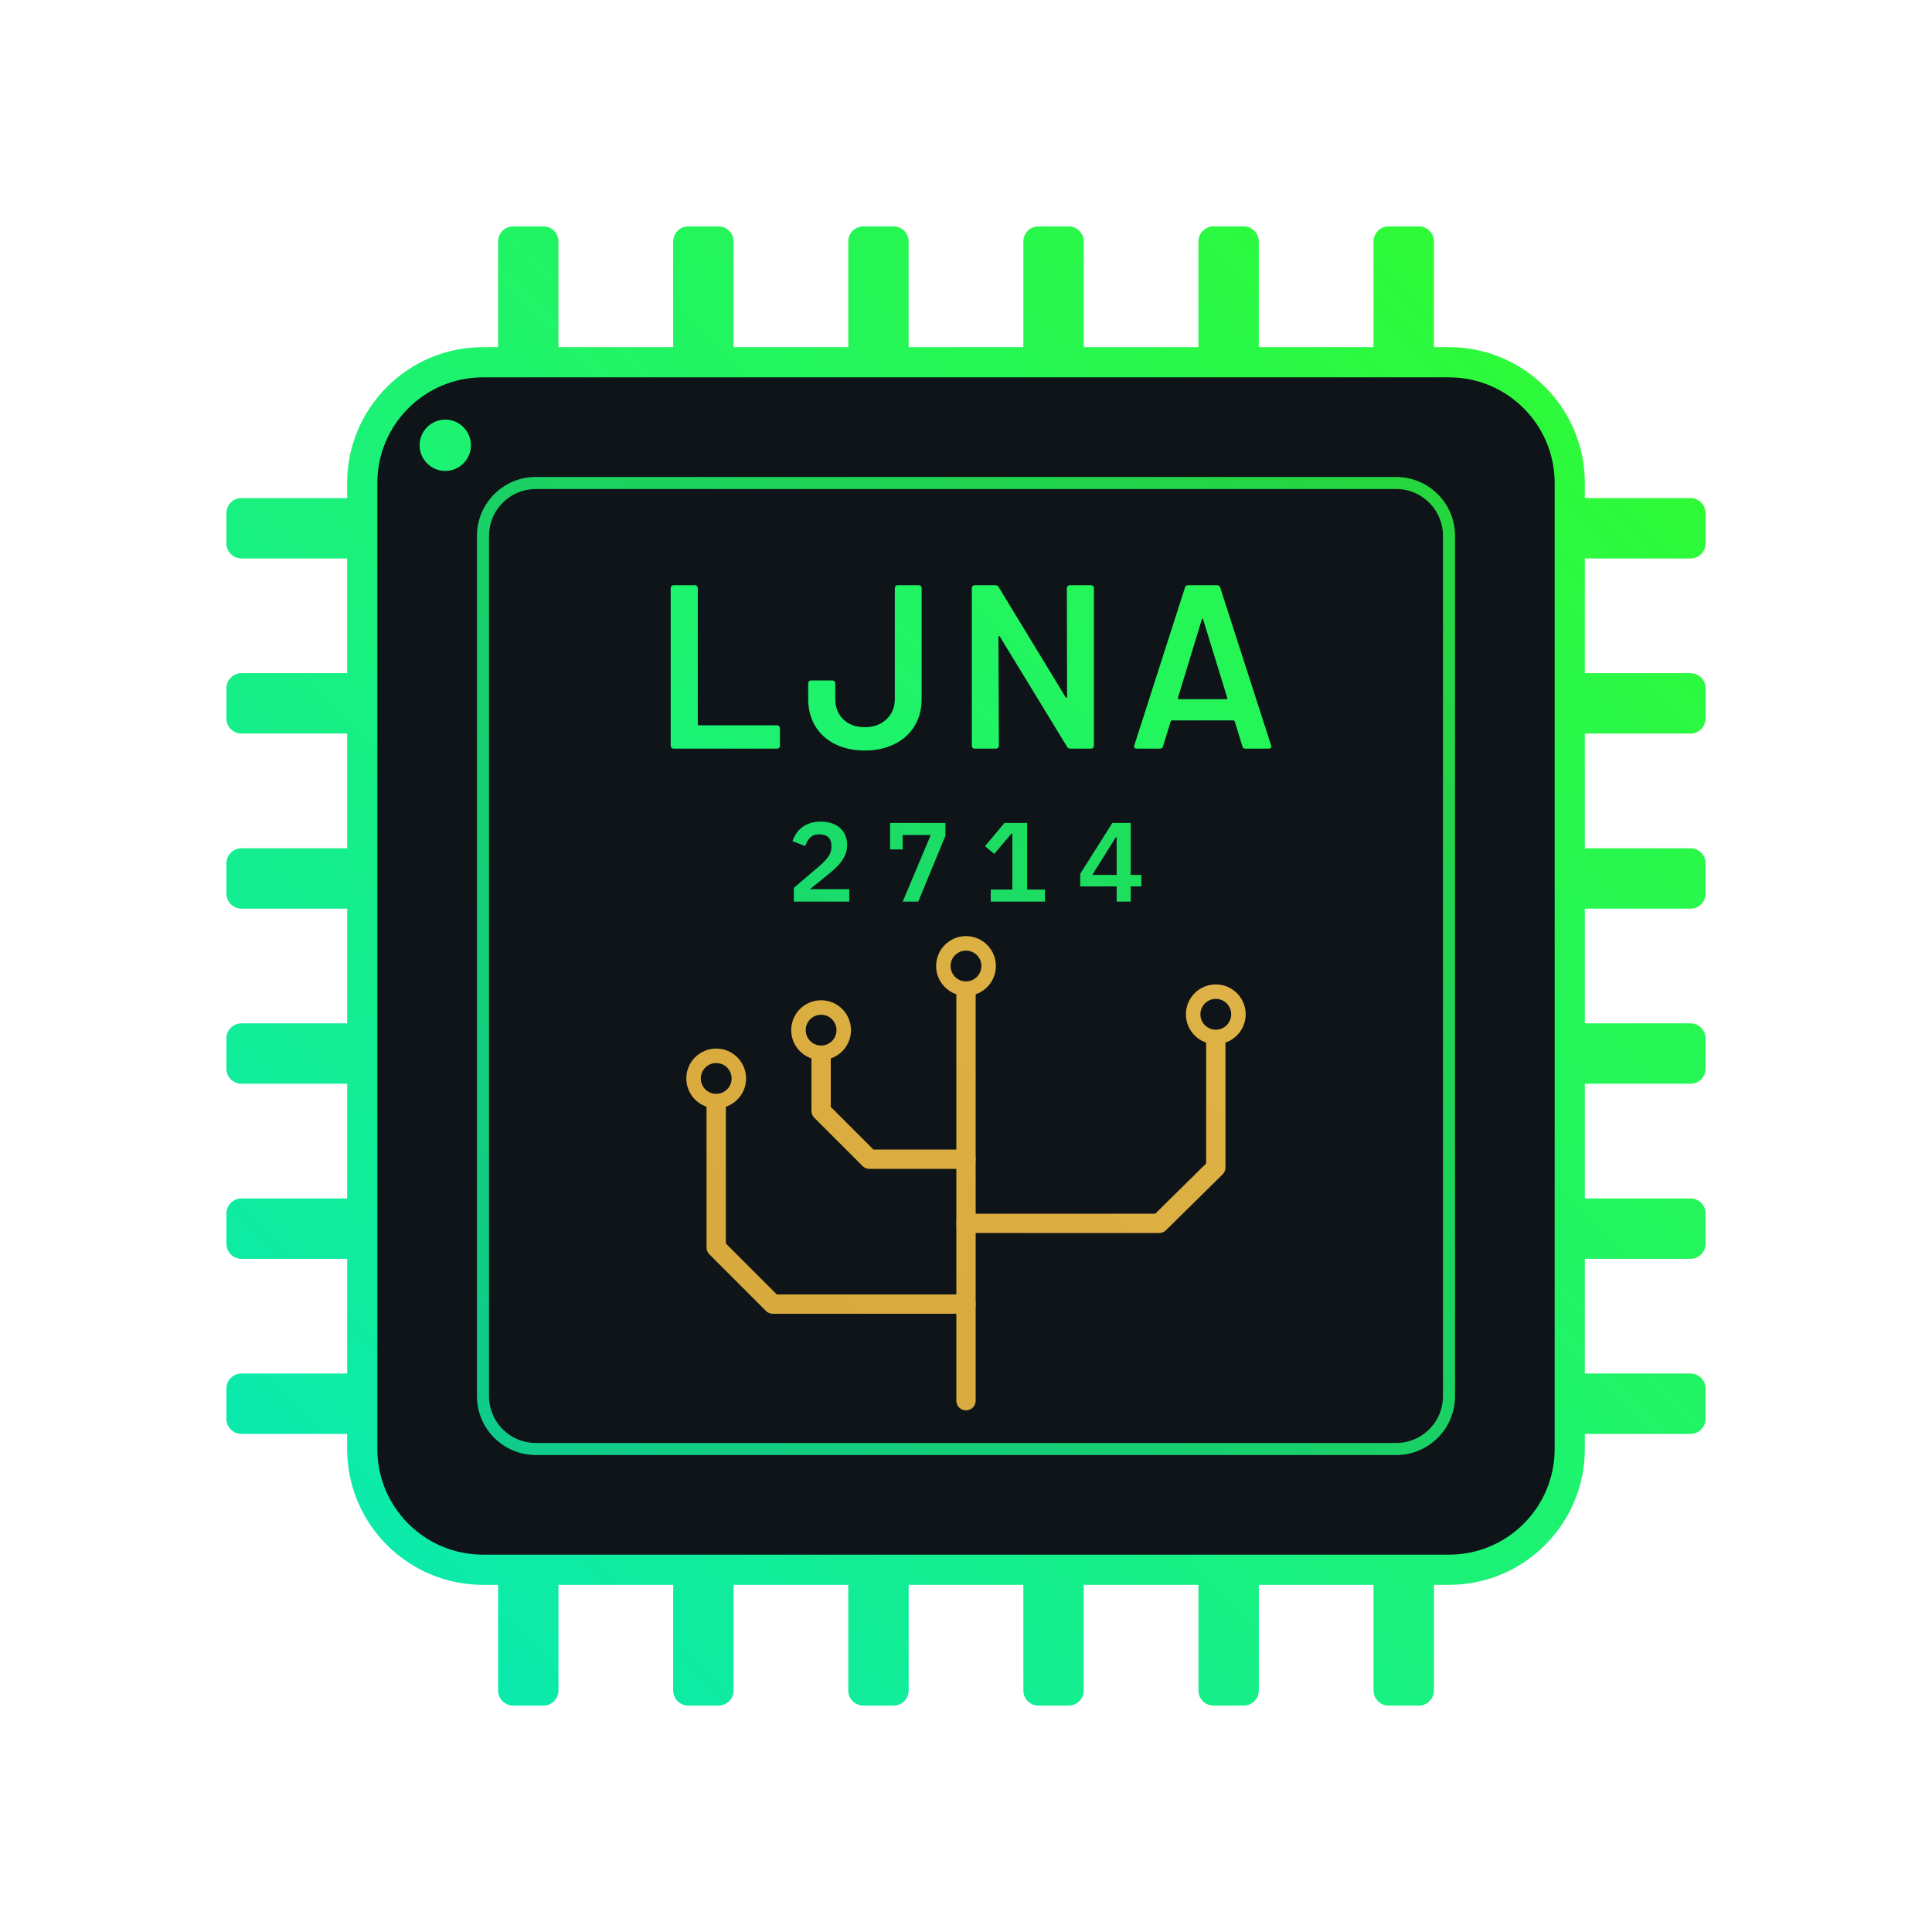
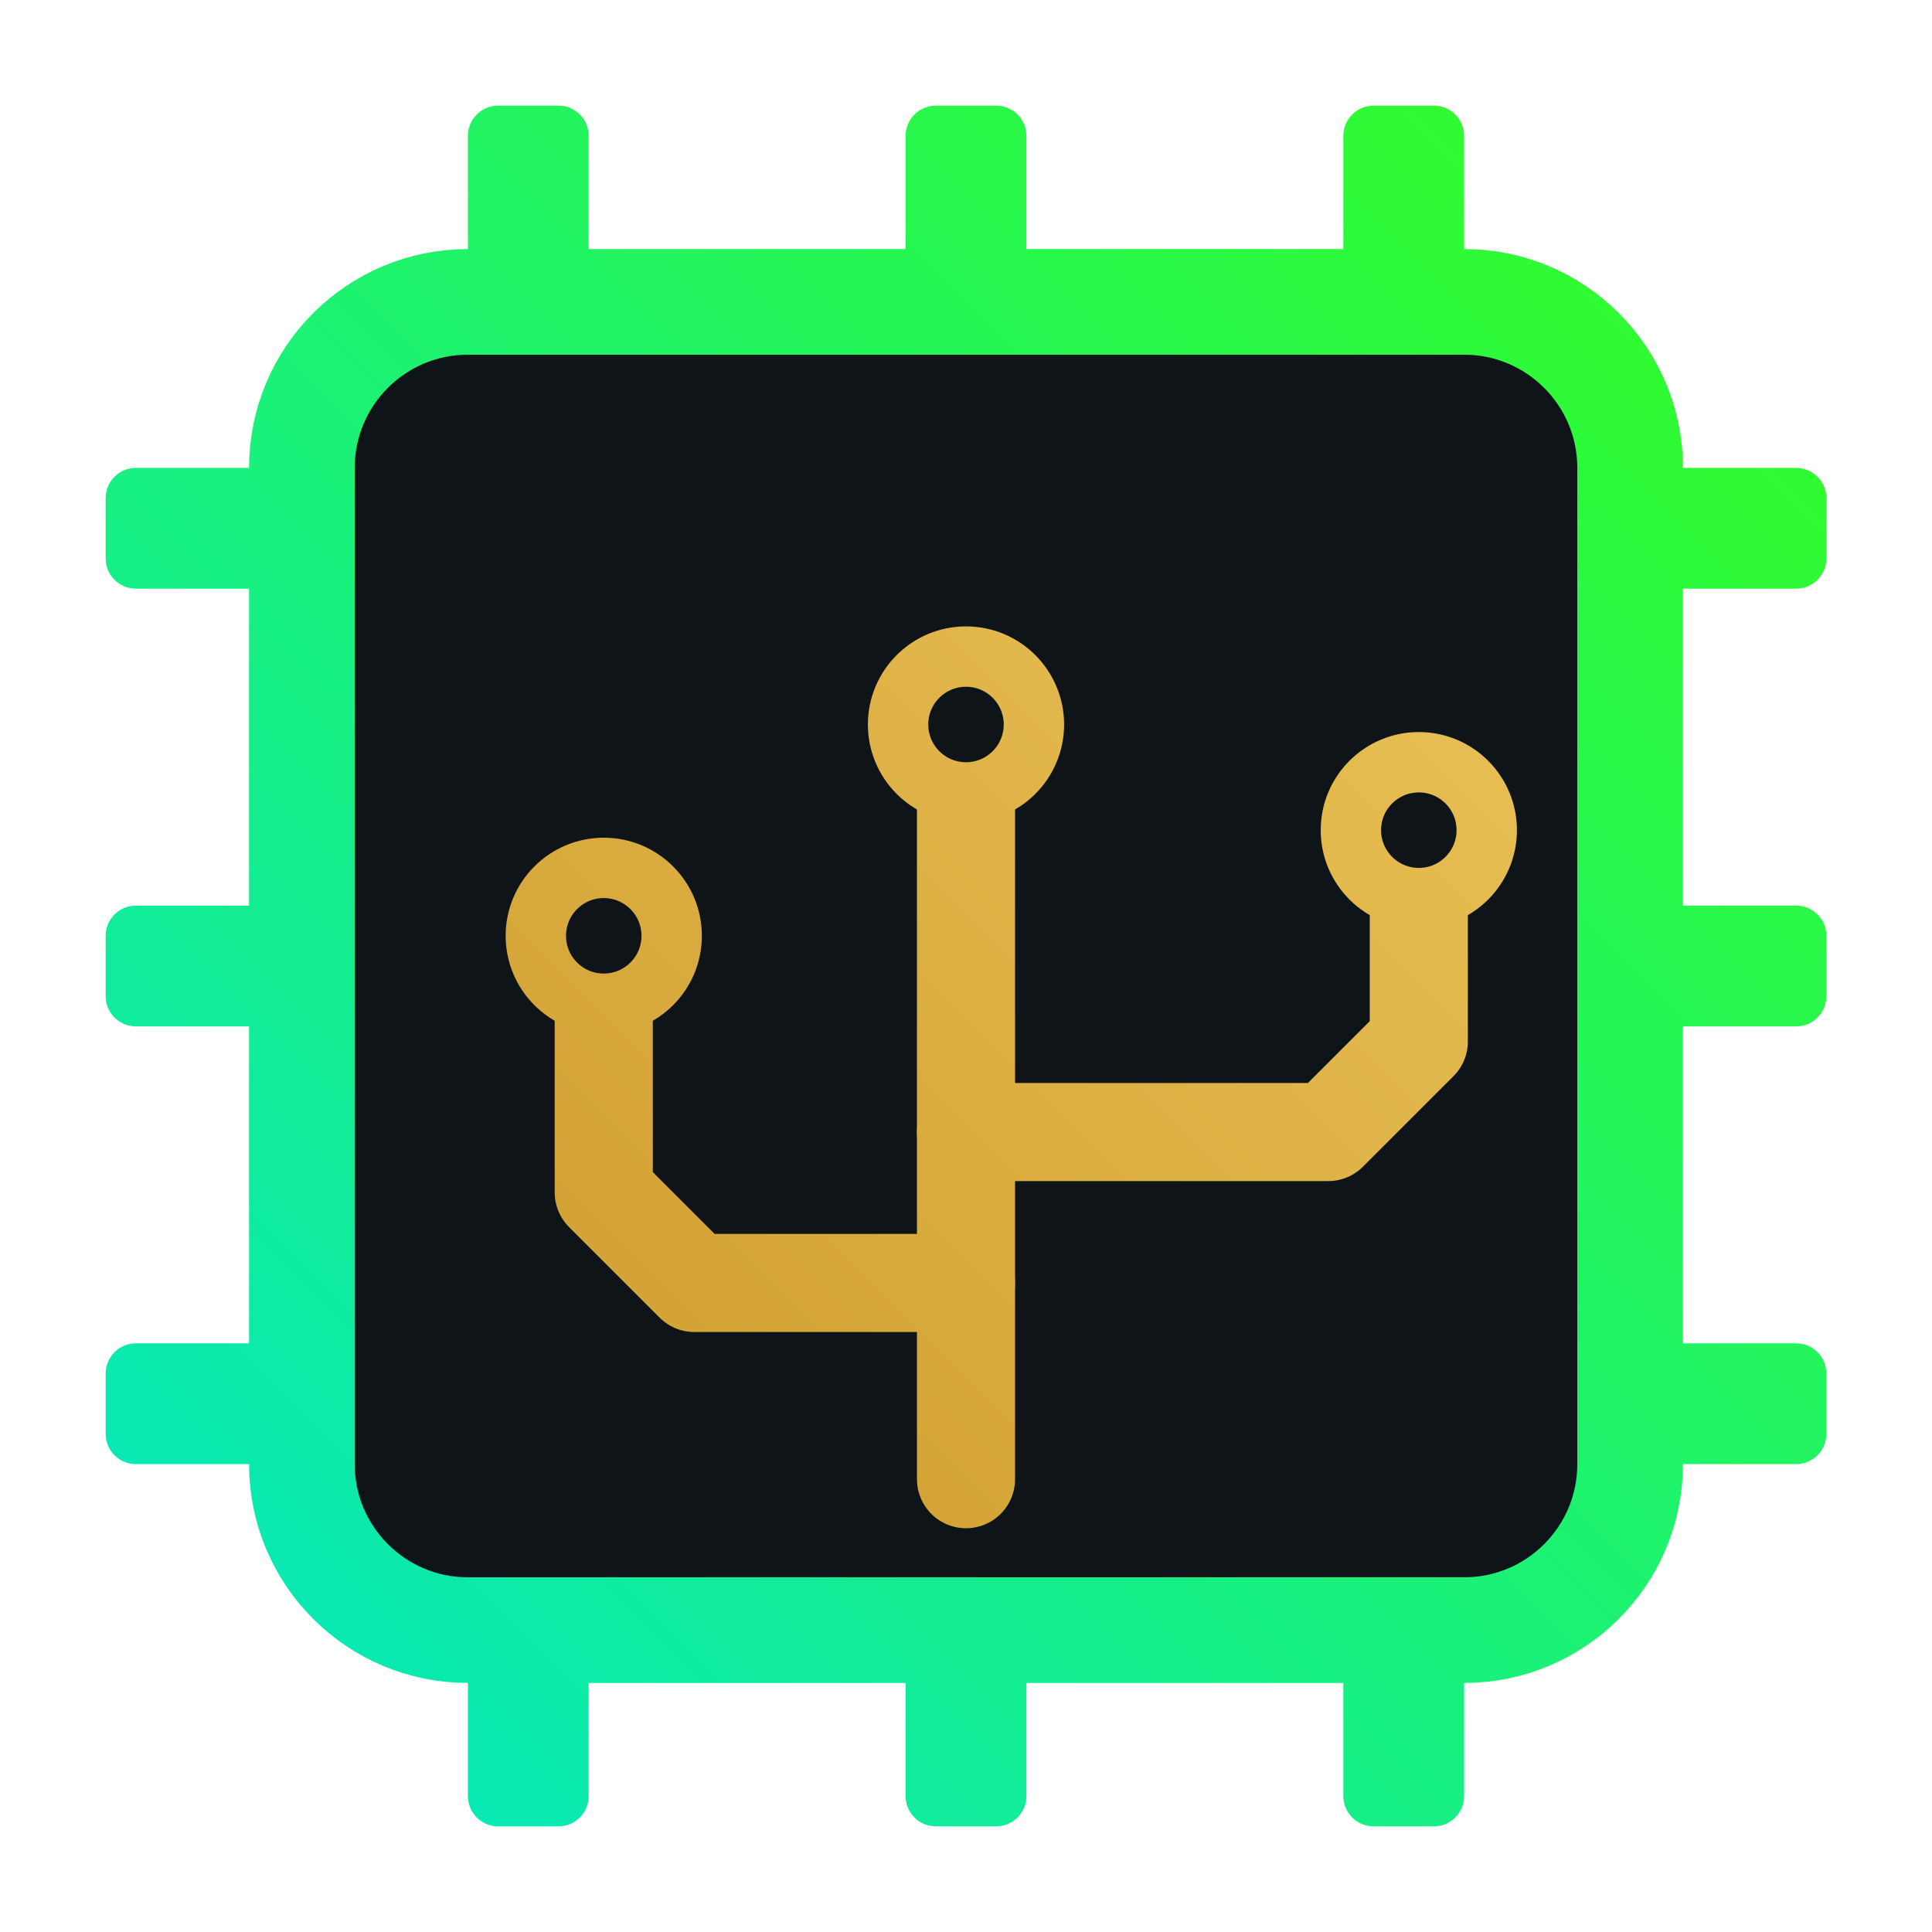
<svg xmlns="http://www.w3.org/2000/svg" viewBox="0 0 256 256" width="256" height="256">
  <defs>
    <linearGradient id="g" gradientUnits="userSpaceOnUse" x1="0" y1="256" x2="256" y2="0">
      <stop offset="0" stop-color="#00E5D0" />
      <stop offset="1" stop-color="#39FF14" />
    </linearGradient>
-     <linearGradient id="gf" gradientUnits="userSpaceOnUse" x1="0" y1="256" x2="256" y2="0">
-       <stop offset="0" stop-color="#00E5D0" stop-opacity="0" />
-       <stop offset=".5" stop-color="#00E5D0" stop-opacity=".9" />
-       <stop offset="1" stop-color="#39FF14" stop-opacity="0" />
-     </linearGradient>
-     <linearGradient id="m" gradientUnits="userSpaceOnUse" x1="0" y1="520" x2="520" y2="0">
+     <linearGradient id="m" gradientUnits="userSpaceOnUse" x1="0" y1="256" x2="256" y2="0">
      <stop offset="0" stop-color="#c28a1c" />
      <stop offset="1" stop-color="#f7d56b" />
    </linearGradient>
  </defs>
  <g fill="url(#g)">
-     <rect x="66.0" y="30.0" width="8" height="20" rx="2" />
-     <rect x="66.0" y="206.0" width="8" height="20" rx="2" />
-     <rect x="30.0" y="66.0" width="20" height="8" rx="2" />
-     <rect x="206.0" y="66.0" width="20" height="8" rx="2" />
-     <rect x="89.2" y="30.0" width="8" height="20" rx="2" />
-     <rect x="89.2" y="206.0" width="8" height="20" rx="2" />
-     <rect x="30.0" y="89.2" width="20" height="8" rx="2" />
-     <rect x="206.0" y="89.2" width="20" height="8" rx="2" />
-     <rect x="112.4" y="30.0" width="8" height="20" rx="2" />
-     <rect x="112.4" y="206.0" width="8" height="20" rx="2" />
-     <rect x="30.0" y="112.4" width="20" height="8" rx="2" />
-     <rect x="206.0" y="112.4" width="20" height="8" rx="2" />
-     <rect x="135.6" y="30.0" width="8" height="20" rx="2" />
-     <rect x="135.6" y="206.0" width="8" height="20" rx="2" />
-     <rect x="30.0" y="135.6" width="20" height="8" rx="2" />
-     <rect x="206.0" y="135.6" width="20" height="8" rx="2" />
-     <rect x="158.8" y="30.0" width="8" height="20" rx="2" />
-     <rect x="158.8" y="206.0" width="8" height="20" rx="2" />
-     <rect x="30.0" y="158.8" width="20" height="8" rx="2" />
-     <rect x="206.0" y="158.8" width="20" height="8" rx="2" />
-     <rect x="182.0" y="30.0" width="8" height="20" rx="2" />
-     <rect x="182.0" y="206.0" width="8" height="20" rx="2" />
-     <rect x="30.0" y="182.0" width="20" height="8" rx="2" />
-     <rect x="206.0" y="182.0" width="20" height="8" rx="2" />
+     <rect x="62" y="14" width="16" height="30" rx="4" />
+     <rect x="120" y="14" width="16" height="30" rx="4" />
+     <rect x="178" y="14" width="16" height="30" rx="4" />
+     <rect x="62" y="212" width="16" height="30" rx="4" />
+     <rect x="120" y="212" width="16" height="30" rx="4" />
+     <rect x="178" y="212" width="16" height="30" rx="4" />
+     <rect x="14" y="62" width="30" height="16" rx="4" />
+     <rect x="14" y="120" width="30" height="16" rx="4" />
+     <rect x="14" y="178" width="30" height="16" rx="4" />
+     <rect x="212" y="62" width="30" height="16" rx="4" />
+     <rect x="212" y="120" width="30" height="16" rx="4" />
+     <rect x="212" y="178" width="30" height="16" rx="4" />
  </g>
-   <rect x="48.0" y="48.0" width="160" height="160" rx="16" fill="#0e1418" stroke="url(#g)" stroke-width="4" />
-   <rect x="64.0" y="64.0" width="128" height="128" rx="7" fill="none" stroke="url(#g)" stroke-width="1.6" opacity=".85" />
-   <circle cx="59.0" cy="59.0" r="3.4" fill="url(#g)" />
-   <g fill="none" stroke="url(#m)" stroke-width="2.56" stroke-linecap="round" stroke-linejoin="round">
-     <path d="M128.0,185.6 L128.0,128.0" />
-     <path d="M128.0,172.8 L102.4,172.8 L94.9,165.3 L94.9,142.9" />
-     <path d="M128.0,153.6 L115.2,153.6 L108.8,147.2 L108.8,136.5" />
-     <path d="M128.0,162.1 L153.6,162.1 L161.1,154.7 L161.1,134.4" />
+   <rect x="40" y="40" width="176" height="176" rx="22" fill="#0e1418" stroke="url(#g)" stroke-width="14" />
+   <g fill="none" stroke="url(#m)" stroke-width="13" stroke-linecap="round" stroke-linejoin="round">
+     <path d="M128 196 V96" />
+     <path d="M128 170 L92 170 L80 158 L80 124" />
+     <path d="M128 150 L176 150 L188 138 L188 110" />
  </g>
-   <g fill="#0e1418" stroke="url(#m)" stroke-width="1.92">
-     <circle cx="128.0" cy="128.0" r="3.0" />
-     <circle cx="94.9" cy="142.9" r="3.0" />
-     <circle cx="108.8" cy="136.5" r="3.0" />
-     <circle cx="161.1" cy="134.4" r="3.0" />
+   <g fill="#0e1418" stroke="url(#m)" stroke-width="8">
+     <circle cx="128" cy="96" r="9" />
+     <circle cx="80" cy="124" r="9" />
+     <circle cx="188" cy="110" r="9" />
  </g>
-   <path d="M88.871 98.829V77.918Q88.871 77.763 88.979 77.655Q89.087 77.547 89.242 77.547H92.088Q92.243 77.547 92.351 77.655Q92.459 77.763 92.459 77.918V95.952Q92.459 96.107 92.614 96.107H102.977Q103.131 96.107 103.239 96.215Q103.348 96.323 103.348 96.478V98.829Q103.348 98.983 103.239 99.092Q103.131 99.2 102.977 99.2H89.242Q89.087 99.2 88.979 99.092Q88.871 98.983 88.871 98.829Z M107.09 92.611V90.539Q107.09 90.384 107.198 90.276Q107.306 90.167 107.461 90.167H110.307Q110.461 90.167 110.57 90.276Q110.678 90.384 110.678 90.539V92.611Q110.678 94.282 111.745 95.318Q112.812 96.354 114.606 96.354Q116.339 96.354 117.452 95.318Q118.566 94.282 118.566 92.611V77.918Q118.566 77.763 118.674 77.655Q118.782 77.547 118.937 77.547H121.752Q121.907 77.547 122.015 77.655Q122.123 77.763 122.123 77.918V92.611Q122.123 94.653 121.18 96.199Q120.236 97.746 118.519 98.597Q116.803 99.447 114.606 99.447Q112.348 99.447 110.647 98.597Q108.946 97.746 108.018 96.199Q107.09 94.653 107.09 92.611Z M141.734 77.547H144.58Q144.734 77.547 144.843 77.655Q144.951 77.763 144.951 77.918V98.829Q144.951 98.983 144.843 99.092Q144.734 99.2 144.58 99.2H141.827Q141.517 99.2 141.394 98.953L132.485 84.352Q132.423 84.259 132.361 84.275Q132.299 84.29 132.299 84.414L132.361 98.829Q132.361 98.983 132.253 99.092Q132.145 99.2 131.99 99.2H129.144Q128.989 99.2 128.881 99.092Q128.773 98.983 128.773 98.829V77.918Q128.773 77.763 128.881 77.655Q128.989 77.547 129.144 77.547H131.897Q132.206 77.547 132.33 77.794L141.208 92.395Q141.27 92.487 141.332 92.472Q141.394 92.457 141.394 92.333L141.363 77.918Q141.363 77.763 141.471 77.655Q141.579 77.547 141.734 77.547Z M164.623 98.891 163.603 95.581Q163.541 95.457 163.448 95.457H155.282Q155.189 95.457 155.127 95.581L154.106 98.891Q154.013 99.2 153.704 99.2H150.611Q150.425 99.2 150.332 99.092Q150.239 98.983 150.301 98.767L157.014 77.856Q157.107 77.547 157.416 77.547H161.283Q161.592 77.547 161.685 77.856L168.428 98.767Q168.459 98.829 168.459 98.922Q168.459 99.2 168.119 99.2H165.026Q164.716 99.2 164.623 98.891ZM156.21 92.642H162.489Q162.675 92.642 162.613 92.457L159.427 82.094Q159.396 81.97 159.334 81.97Q159.272 81.97 159.241 82.094L156.086 92.457Q156.055 92.642 156.21 92.642Z" fill="url(#g)" />
-   <path d="M112.533 119.467H105.186V117.645L108.531 114.793Q109.367 114.076 109.771 113.486Q110.174 112.896 110.174 112.224V112.075Q110.174 111.328 109.756 110.94Q109.338 110.551 108.591 110.551Q107.77 110.551 107.337 110.999Q106.903 111.447 106.709 112.105L105.007 111.462Q105.171 110.955 105.477 110.484Q105.783 110.014 106.239 109.655Q106.694 109.297 107.322 109.081Q107.949 108.864 108.755 108.864Q109.591 108.864 110.241 109.095Q110.891 109.327 111.339 109.738Q111.787 110.148 112.018 110.716Q112.25 111.283 112.25 111.955Q112.25 112.597 112.048 113.135Q111.846 113.673 111.488 114.158Q111.13 114.643 110.644 115.091Q110.159 115.539 109.591 115.987L107.322 117.824H112.533Z M119.614 119.467 123.332 110.641H119.614V112.553H117.941V109.043H125.274V110.746L121.675 119.467Z M131.279 119.467V117.869H134.146V110.462H134.012L131.742 113.15L130.517 112.119L133.101 109.043H136.102V117.869H138.462V119.467Z M147.962 119.467V117.451H143.138V115.778L147.394 109.043H149.828V115.927H151.232V117.451H149.828V119.467ZM144.736 115.927H147.962V110.955H147.842Z" fill="url(#g)" opacity=".9" />
</svg>
